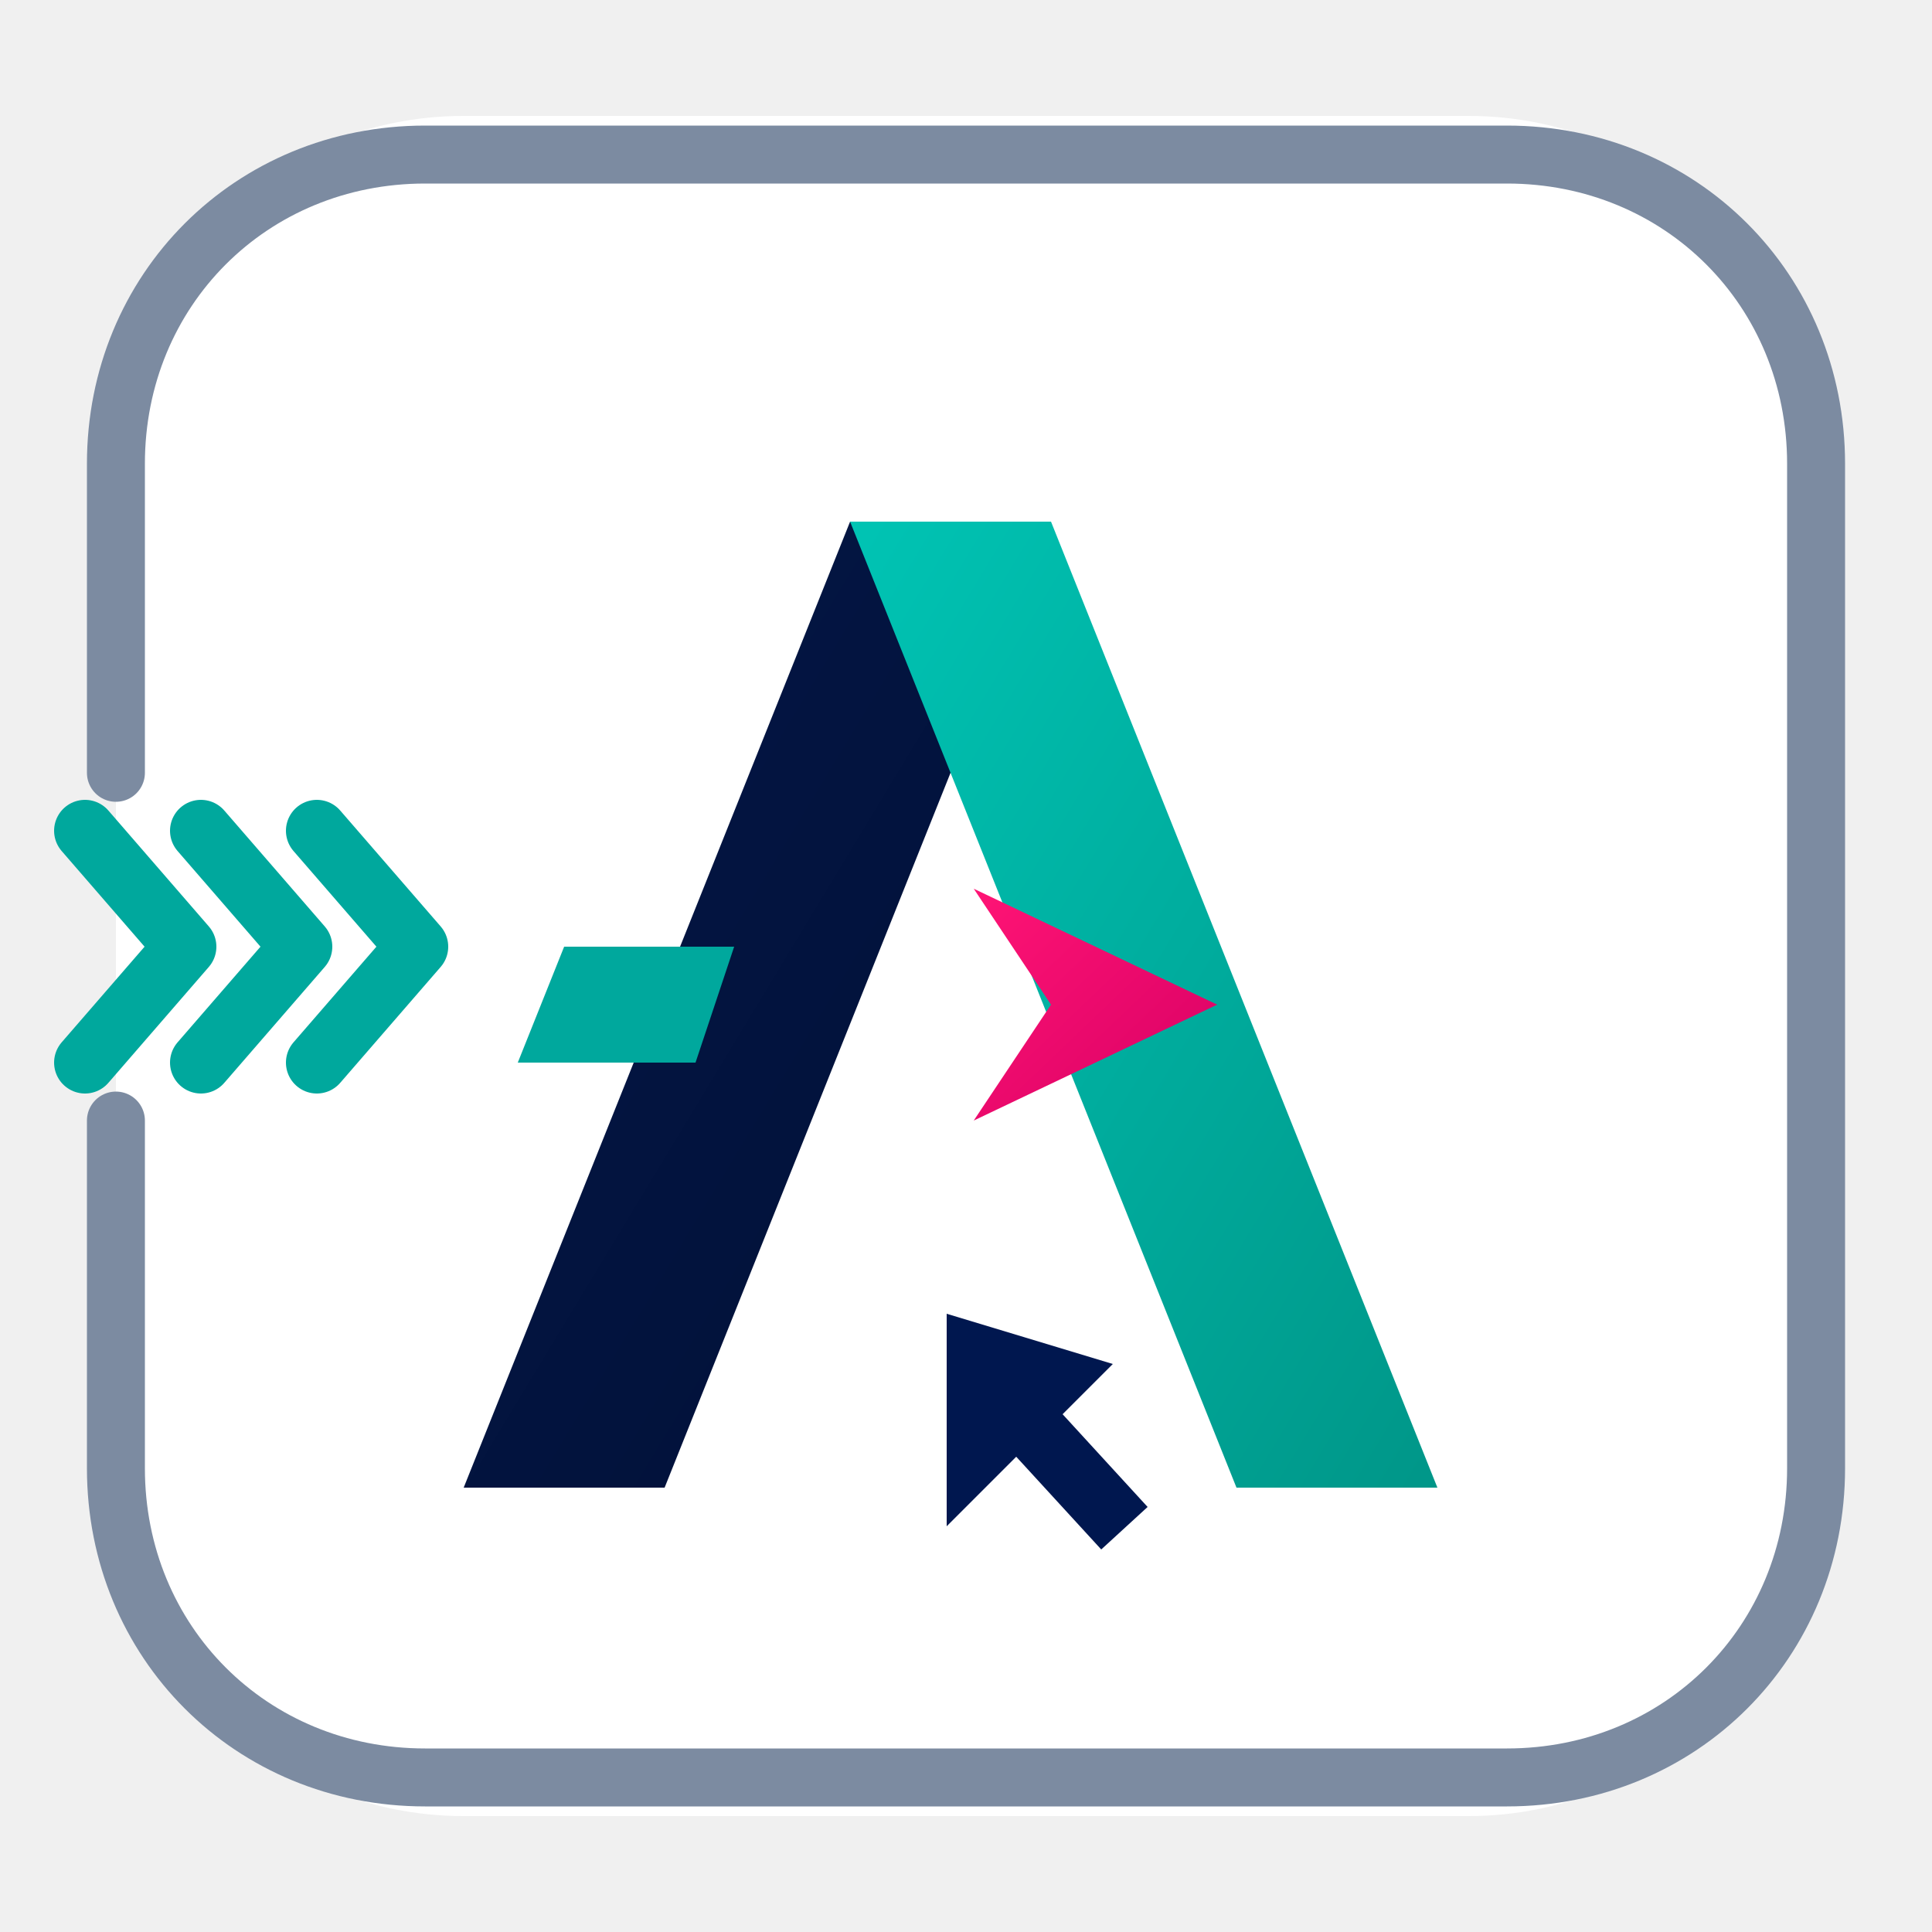
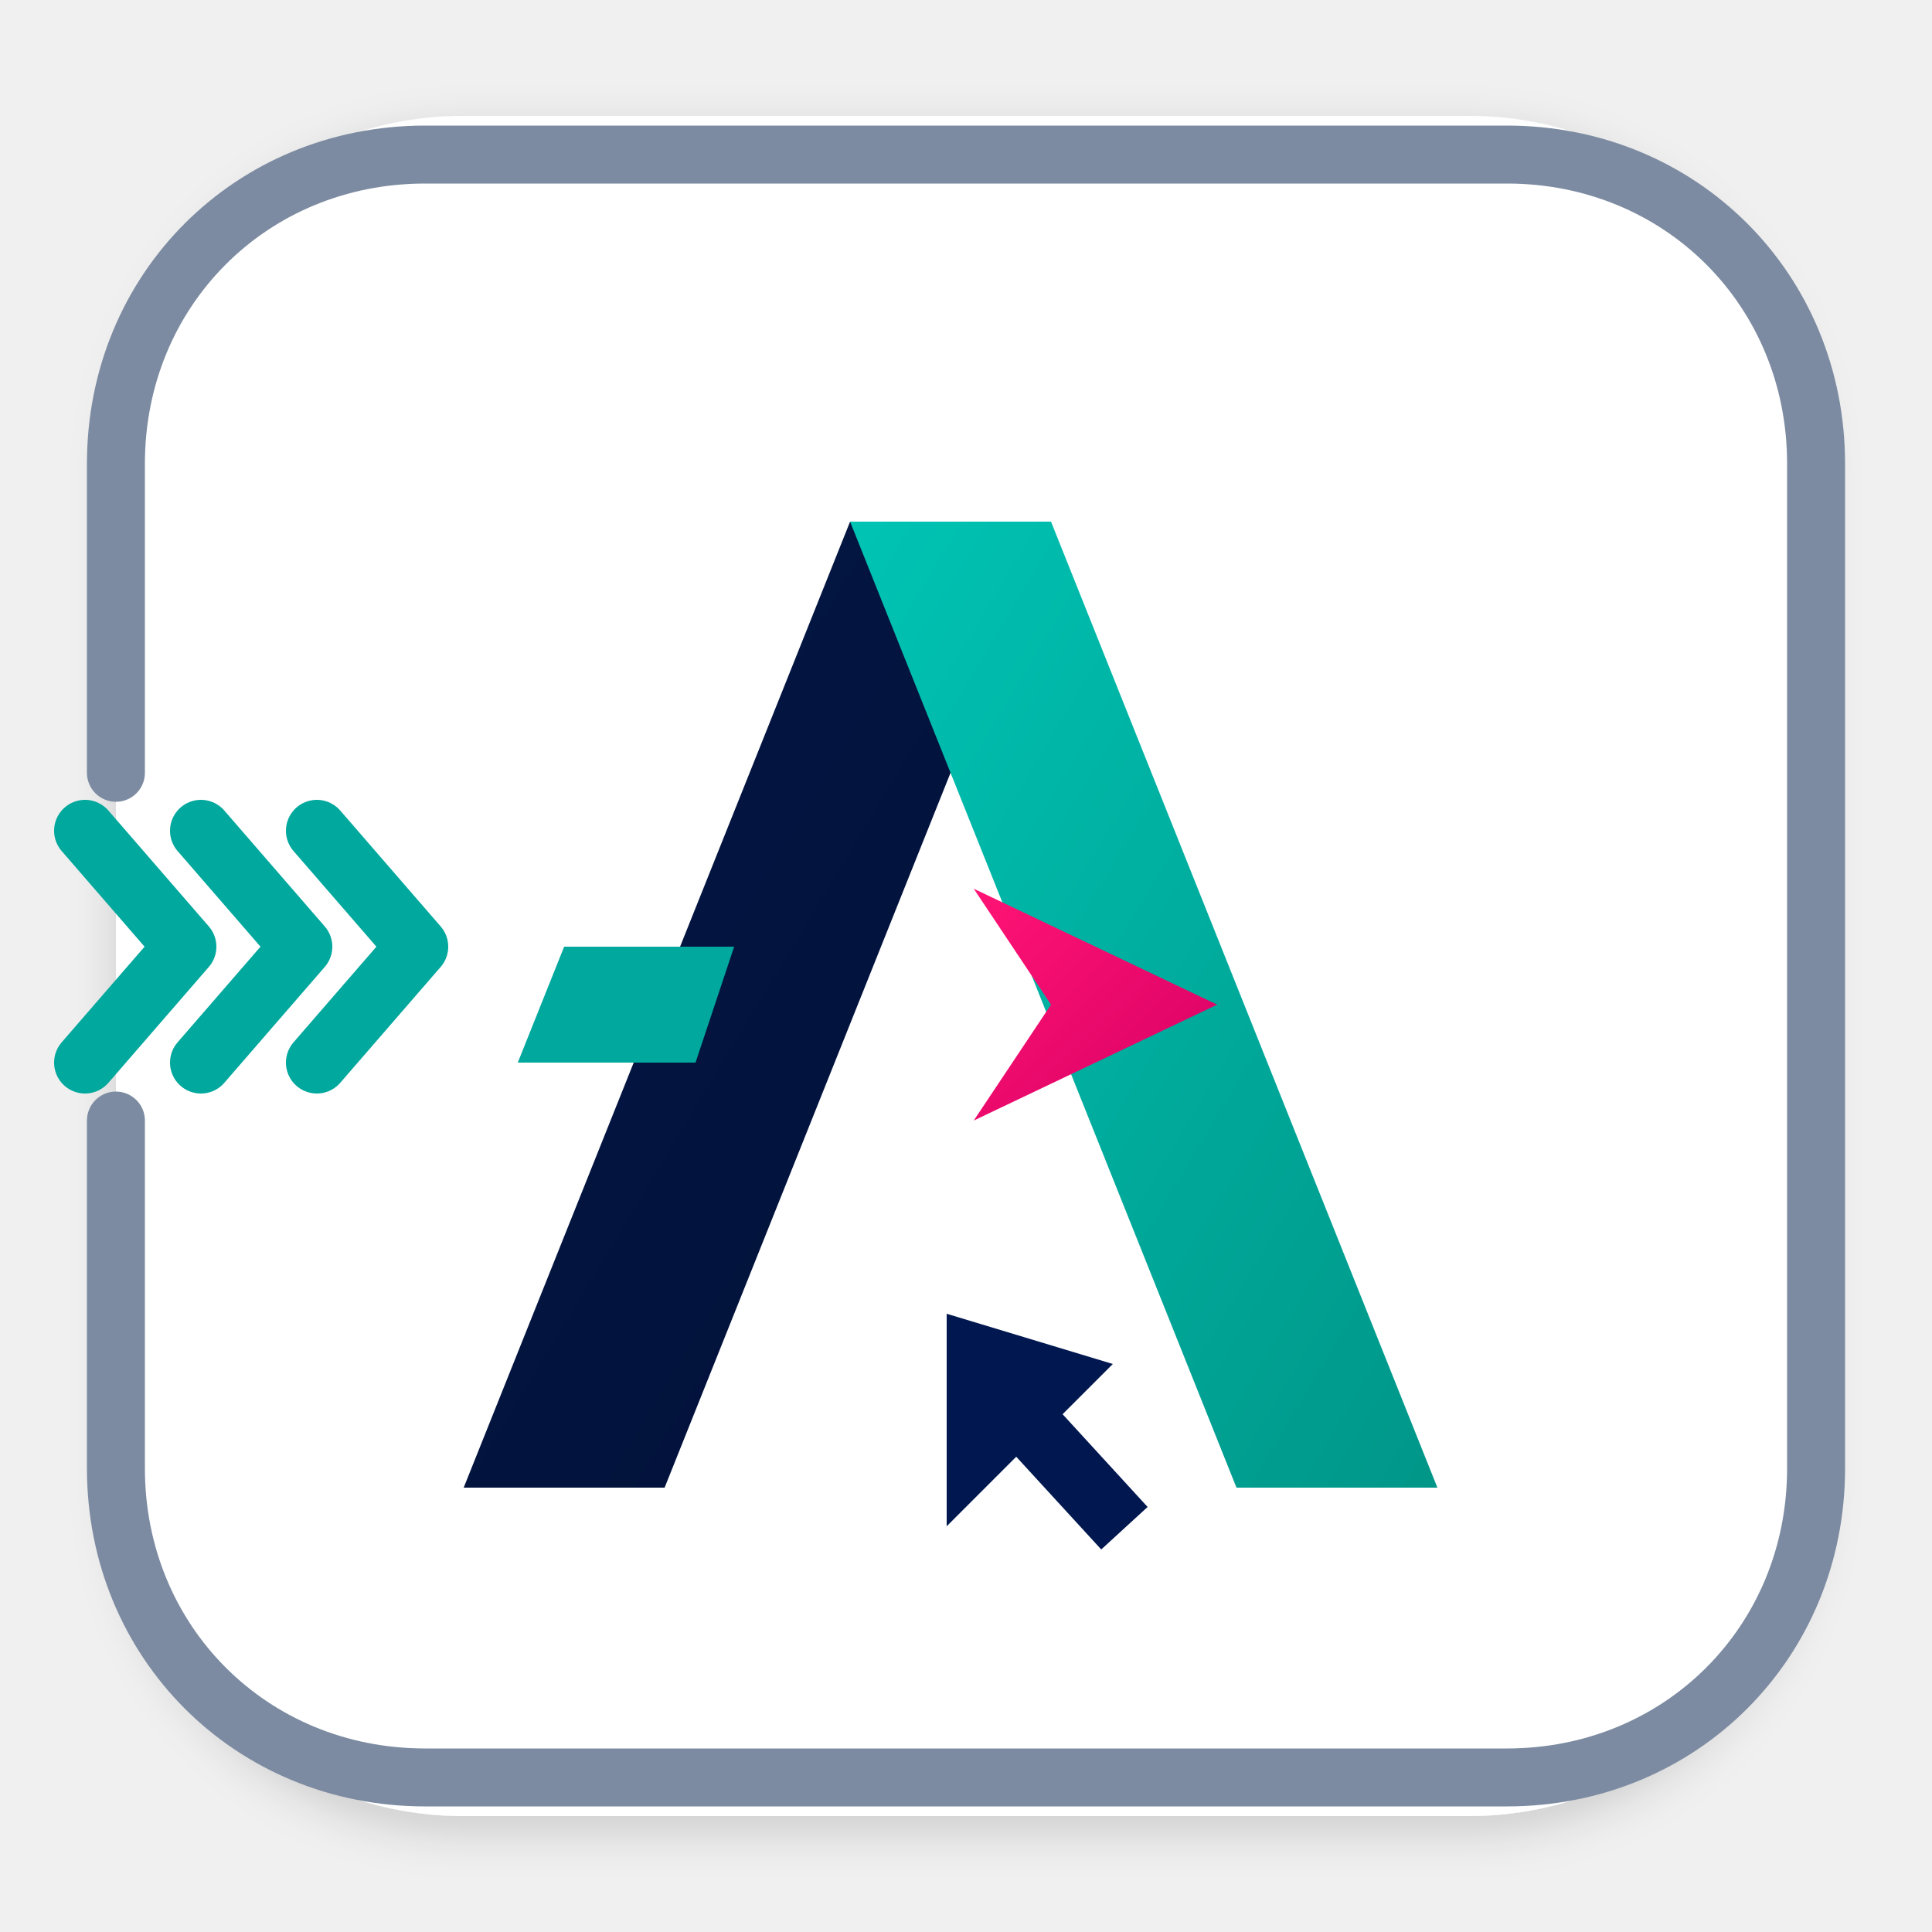
<svg xmlns="http://www.w3.org/2000/svg" viewBox="0 0 500 500" width="100%" height="100%">
  <defs>
-     <linearGradient id="favTeal" x1="0%" y1="0%" x2="100%" y2="100%">
+     <linearGradient id="akglsTeal" x1="0%" y1="0%" x2="100%" y2="100%">
      <stop offset="0%" stop-color="#00c4b4" />
      <stop offset="100%" stop-color="#009688" />
    </linearGradient>
-     <linearGradient id="favMagenta" x1="0%" y1="0%" x2="100%" y2="100%">
+     <linearGradient id="akglsMagenta" x1="0%" y1="0%" x2="100%" y2="100%">
      <stop offset="0%" stop-color="#ff1475" />
      <stop offset="100%" stop-color="#d80064" />
    </linearGradient>
-     <linearGradient id="favNavy" x1="0%" y1="0%" x2="100%" y2="100%">
+     <linearGradient id="akglsNavy" x1="0%" y1="0%" x2="100%" y2="100%">
      <stop offset="0%" stop-color="#051747" />
      <stop offset="100%" stop-color="#001036" />
    </linearGradient>
+     <filter id="subtleShadow" x="-10%" y="-10%" width="120%" height="120%">
+       <feDropShadow dx="0" dy="4" stdDeviation="6" flood-opacity="0.15" />
+     </filter>
  </defs>
-   <rect x="30" y="30" width="440" height="440" rx="90" ry="90" fill="#ffffff" />
+   <rect x="30" y="30" width="440" height="440" rx="90" ry="90" fill="#ffffff" filter="url(#subtleShadow)" />
  <path d="M 30,290 L 30,380 C 30,425 65,460 110,460 L 390,460 C 435,460 470,425 470,380 L 470,120 C 470,75 435,40 390,40 L 110,40 C 65,40 30,75 30,120 L 30,200" fill="none" stroke="#7c8ba1" stroke-width="15" stroke-linecap="round" stroke-linejoin="round" />
  <path d="M 22,215 L 48,245 L 22,275" fill="none" stroke="#00a89d" stroke-width="16" stroke-linecap="round" stroke-linejoin="round" />
  <path d="M 52,215 L 78,245 L 52,275" fill="none" stroke="#00a89d" stroke-width="16" stroke-linecap="round" stroke-linejoin="round" />
  <path d="M 82,215 L 108,245 L 82,275" fill="none" stroke="#00a89d" stroke-width="16" stroke-linecap="round" stroke-linejoin="round" />
-   <polygon points="120,385 220,135 272,135 172,385" fill="url(#favNavy)" />
-   <polygon points="272,135 372,385 320,385 220,135" fill="url(#favTeal)" />
+   <polygon points="120,385 220,135 272,135 172,385" fill="url(#akglsNavy)" />
+   <polygon points="272,135 372,385 320,385 220,135" fill="url(#akglsTeal)" />
  <polygon points="146,245 190,245 180,275 134,275" fill="#00a89d" />
-   <path d="M 252,230 L 315,260 L 252,290 L 272,260 Z" fill="url(#favMagenta)" />
+   <path d="M 252,230 L 315,260 L 252,290 L 272,260 Z" fill="url(#akglsMagenta)" />
  <path d="M 245,340 L 245,395 L 263,377 L 285,401 L 297,390 L 275,366 L 288,353 Z" fill="#00174f" />
</svg>
